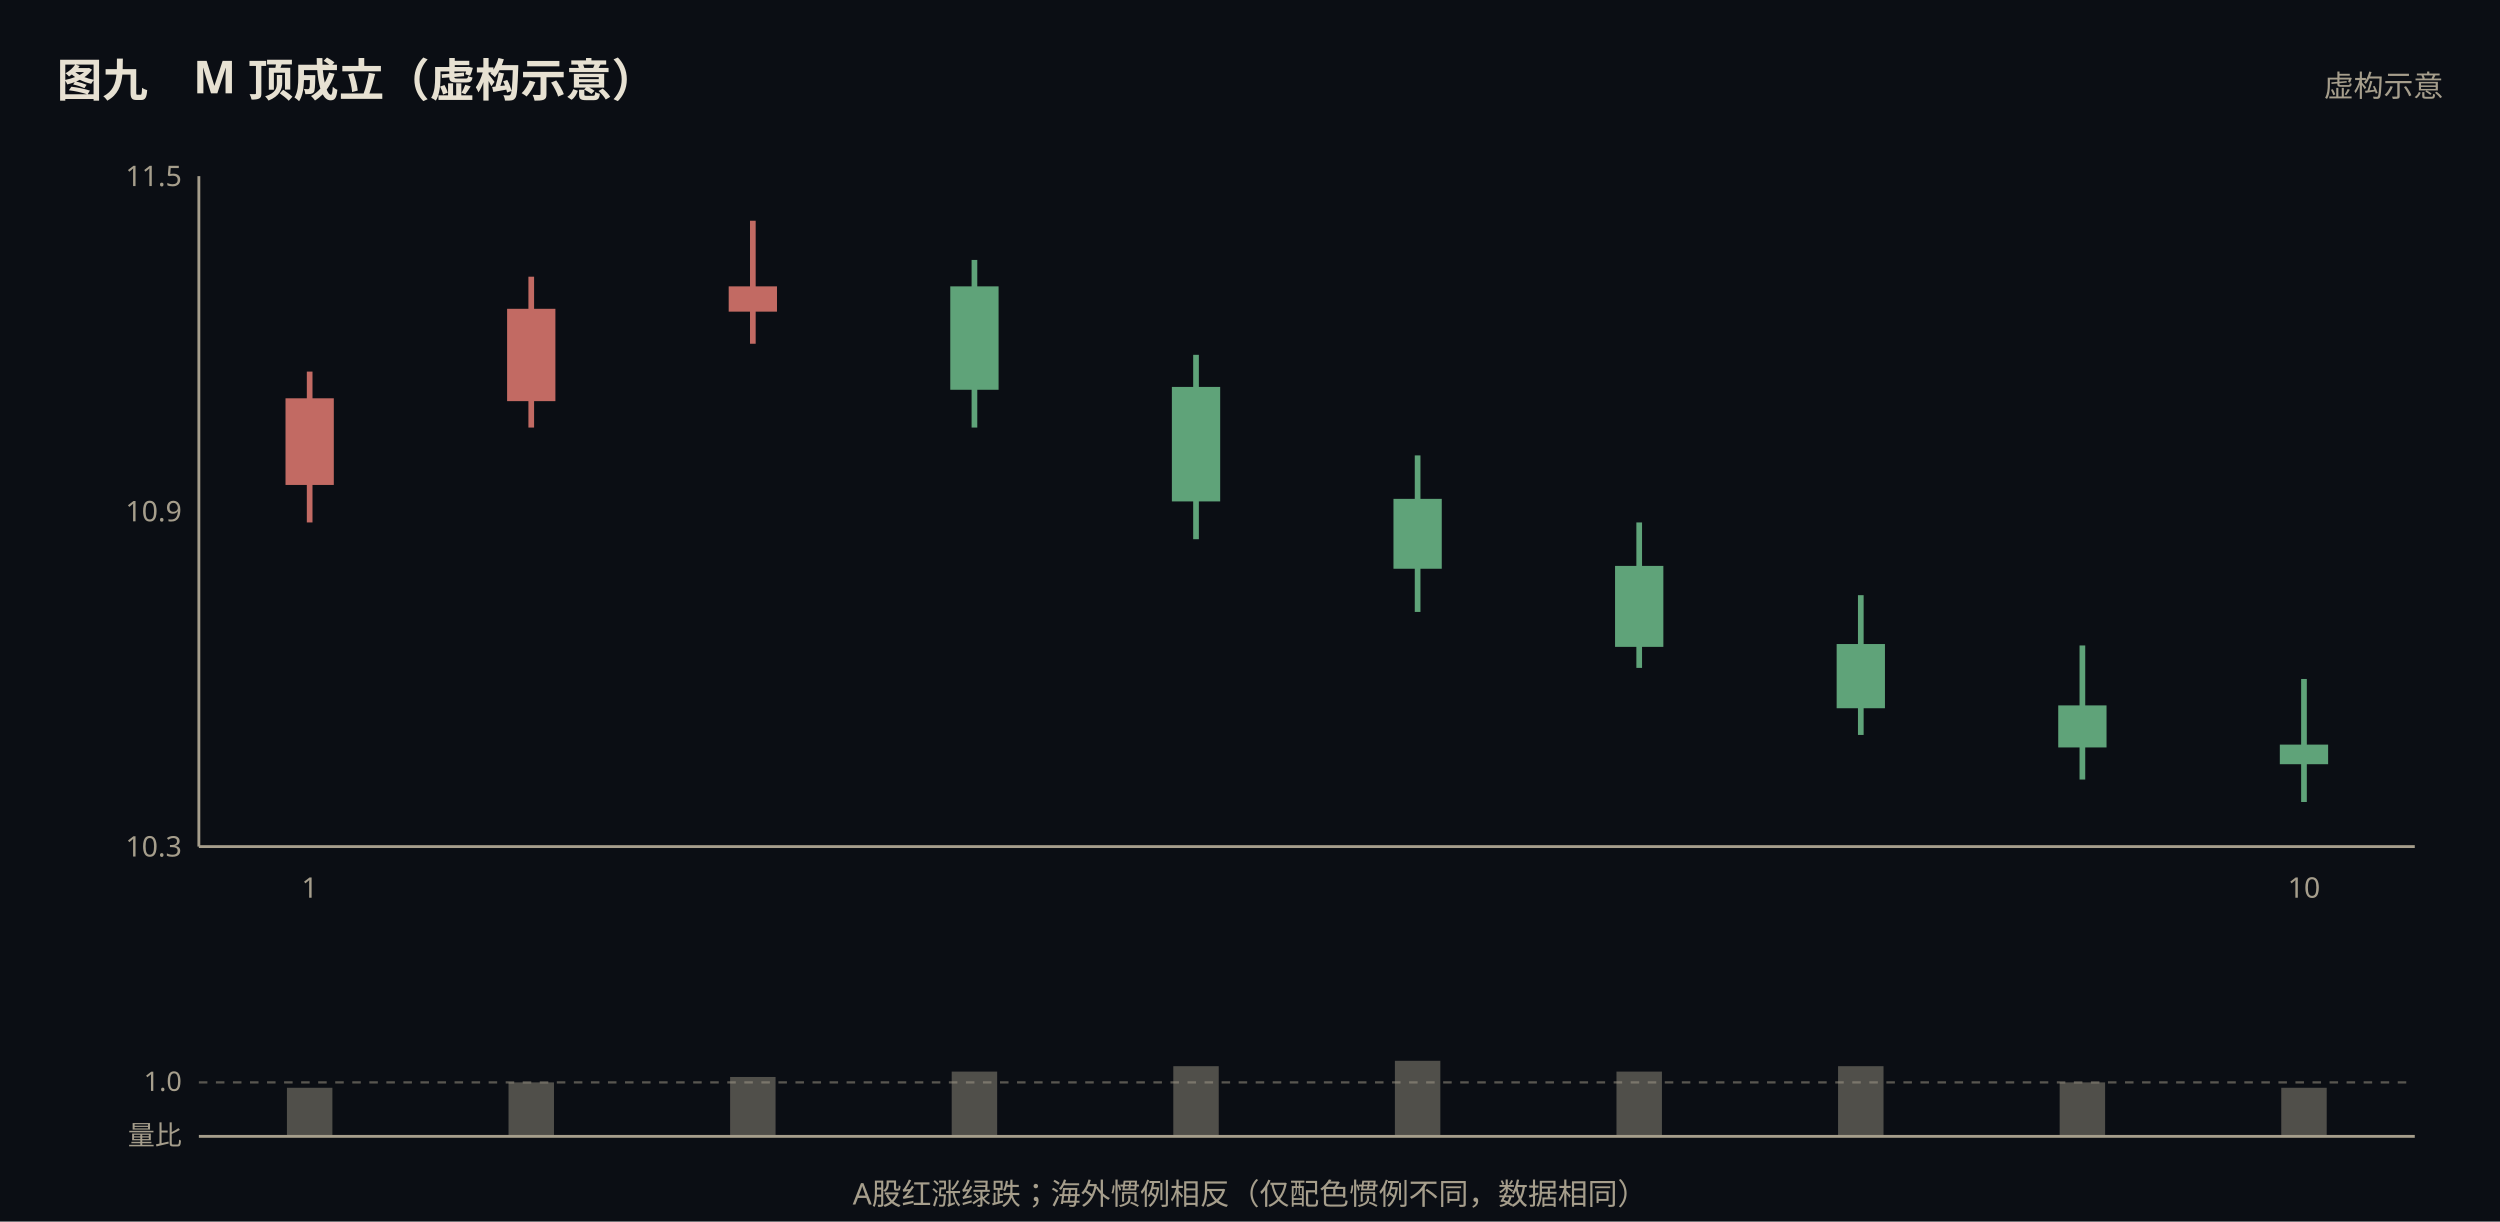
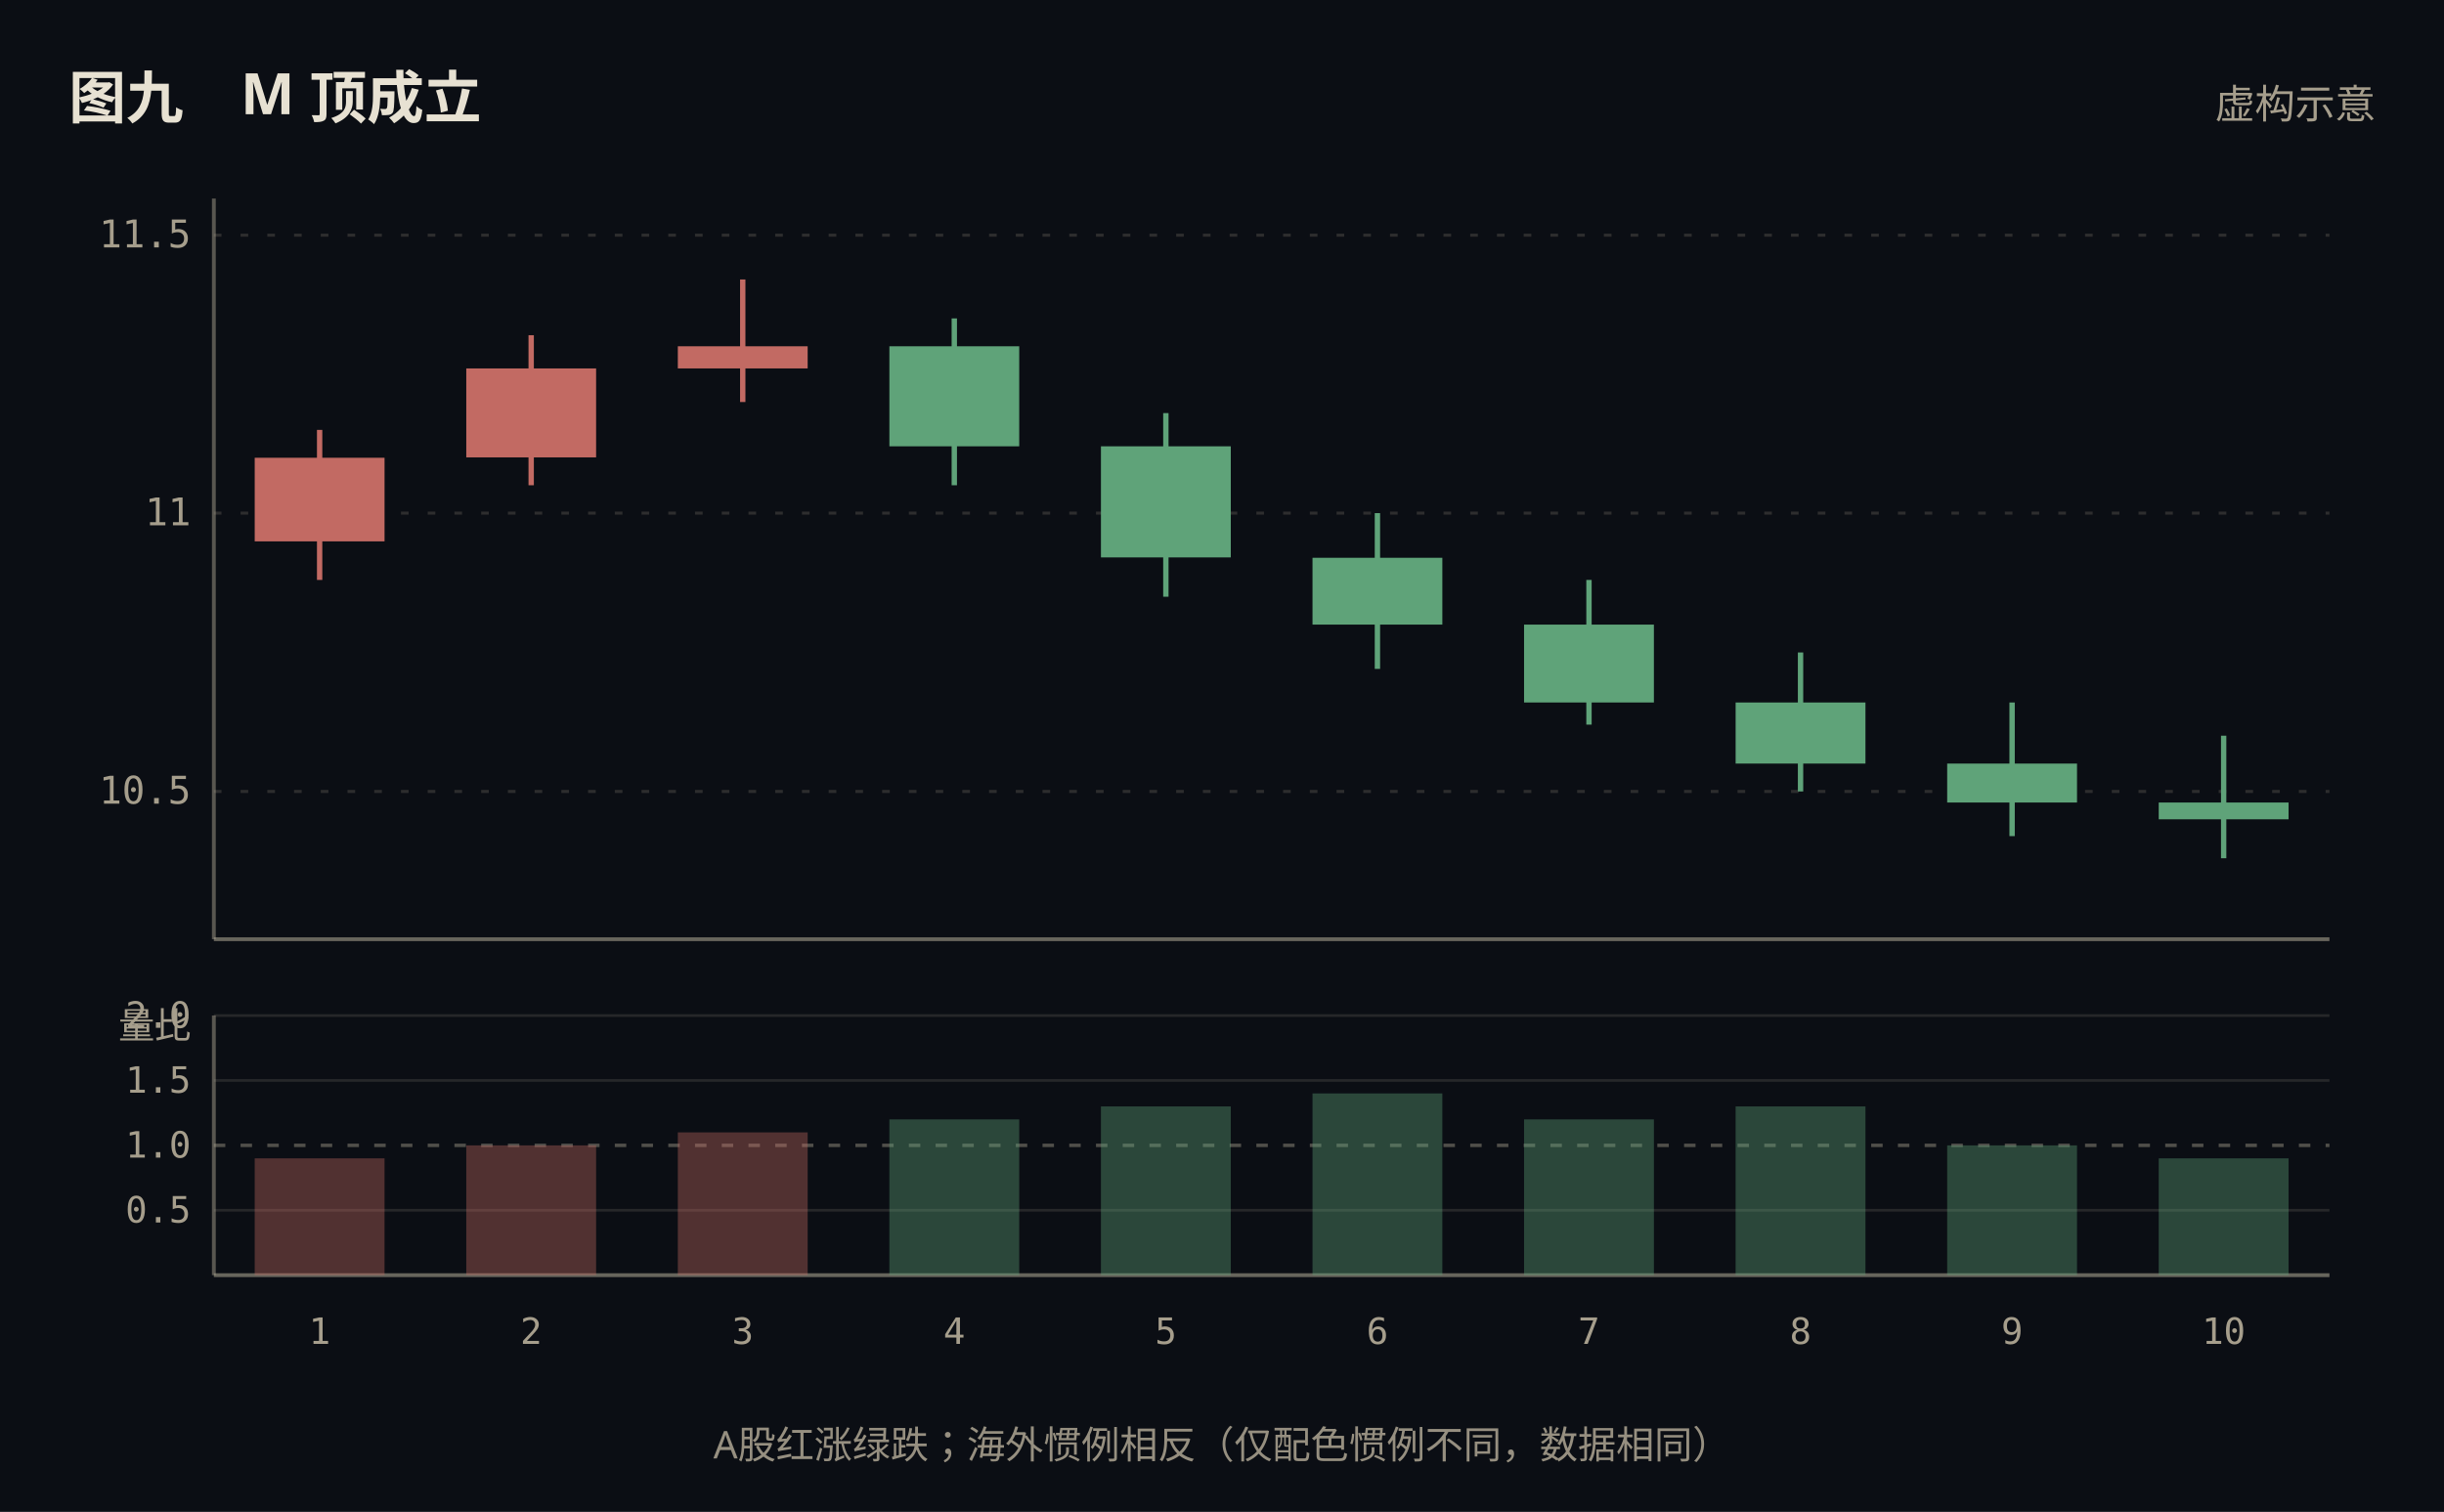
- <svg xmlns="http://www.w3.org/2000/svg" viewBox="0 0 880 430" font-family="'Noto Sans SC','Microsoft YaHei',sans-serif">
-   <rect width="880" height="430" fill="var(--fig-canvas, #0B0E14)" />
-   <text x="20" y="34" font-size="16" font-weight="600" fill="var(--fig-ink, #E7E1D2)">图九　M 顶成立（虚构示意）</text>
-   <text x="860" y="34" text-anchor="end" font-size="10.5" fill="var(--fig-ink-sub, #A69E8C)">虚构示意</text>
-   <line x1="70" y1="62" x2="70" y2="298" stroke="var(--fig-ink-sub, #A69E8C)" stroke-width="1" />
-   <line x1="70" y1="298" x2="850" y2="298" stroke="var(--fig-ink-sub, #A69E8C)" stroke-width="1" />
-   <text x="64" y="301.5" text-anchor="end" font-size="10" fill="var(--fig-ink-sub, #A69E8C)">10.3</text>
-   <text x="64" y="183.5" text-anchor="end" font-size="10" fill="var(--fig-ink-sub, #A69E8C)">10.9</text>
-   <text x="64" y="65.5" text-anchor="end" font-size="10" fill="var(--fig-ink-sub, #A69E8C)">11.5</text>
-   <text x="109" y="316" text-anchor="middle" font-size="10" fill="var(--fig-ink-sub, #A69E8C)">1</text>
-   <text x="811" y="316" text-anchor="middle" font-size="10" fill="var(--fig-ink-sub, #A69E8C)">10</text>
-   <line x1="70" y1="400" x2="850" y2="400" stroke="var(--fig-ink-sub, #A69E8C)" stroke-width="1" />
-   <line x1="70" y1="381" x2="850" y2="381" stroke="var(--fig-ink-sub, #A69E8C)" stroke-width="0.8" stroke-dasharray="3 3" stroke-opacity="0.5" />
-   <text x="64" y="384" text-anchor="end" font-size="9.5" fill="var(--fig-ink-sub, #A69E8C)">1.0</text>
-   <text x="64" y="403" text-anchor="end" font-size="9.5" fill="var(--fig-ink-sub, #A69E8C)">量比</text>
+ <svg xmlns="http://www.w3.org/2000/svg" viewBox="0 0 640 396" font-family="'Noto Sans SC','Microsoft YaHei',sans-serif">
+   <rect width="640" height="396" fill="var(--fig-canvas, #0B0E14)" />
+   <text x="18" y="31" font-size="15" font-weight="600" fill="var(--fig-ink, #E7E1D2)">图九　M 顶成立</text>
+   <text x="622" y="31" text-anchor="end" font-size="10.5" fill="var(--fig-ink-sub, #A69E8C)">虚构示意</text>
+   <line x1="56" y1="207.3" x2="610" y2="207.3" stroke="var(--fig-ink-sub, #A69E8C)" stroke-width="0.8" stroke-dasharray="2 5" stroke-opacity="0.22" />
+   <text x="50" y="210.5" text-anchor="end" font-size="10" font-family="'JetBrains Mono','Cascadia Mono',Consolas,monospace" fill="var(--fig-ink-sub, #A69E8C)">10.5</text>
+   <line x1="56" y1="134.4" x2="610" y2="134.4" stroke="var(--fig-ink-sub, #A69E8C)" stroke-width="0.8" stroke-dasharray="2 5" stroke-opacity="0.22" />
+   <text x="50" y="137.6" text-anchor="end" font-size="10" font-family="'JetBrains Mono','Cascadia Mono',Consolas,monospace" fill="var(--fig-ink-sub, #A69E8C)">11</text>
+   <line x1="56" y1="61.6" x2="610" y2="61.6" stroke="var(--fig-ink-sub, #A69E8C)" stroke-width="0.8" stroke-dasharray="2 5" stroke-opacity="0.22" />
+   <text x="50" y="64.8" text-anchor="end" font-size="10" font-family="'JetBrains Mono','Cascadia Mono',Consolas,monospace" fill="var(--fig-ink-sub, #A69E8C)">11.5</text>
+   <line x1="56" y1="52" x2="56" y2="246" stroke="var(--fig-ink-sub, #A69E8C)" stroke-width="1" stroke-opacity="0.5" />
+   <line x1="56" y1="246" x2="610" y2="246" stroke="var(--fig-ink-sub, #A69E8C)" stroke-width="1" stroke-opacity="0.6" />
+   <line x1="56" y1="266" x2="56" y2="334" stroke="var(--fig-ink-sub, #A69E8C)" stroke-width="1" stroke-opacity="0.5" />
+   <line x1="56" y1="334" x2="610" y2="334" stroke="var(--fig-ink-sub, #A69E8C)" stroke-width="1" stroke-opacity="0.6" />
+   <line x1="56" y1="317.0" x2="610" y2="317.0" stroke="var(--fig-ink-sub, #A69E8C)" stroke-width="0.7" stroke-opacity="0.18" />
+   <text x="50" y="320.2" text-anchor="end" font-size="9.5" font-family="'JetBrains Mono','Cascadia Mono',Consolas,monospace" fill="var(--fig-ink-sub, #A69E8C)">0.5</text>
+   <line x1="56" y1="300.0" x2="610" y2="300.0" stroke="var(--fig-ink-sub, #A69E8C)" stroke-width="0.9" stroke-dasharray="3 4" stroke-opacity="0.45" />
+   <text x="50" y="303.2" text-anchor="end" font-size="9.5" font-family="'JetBrains Mono','Cascadia Mono',Consolas,monospace" fill="var(--fig-ink-sub, #A69E8C)">1.0</text>
+   <line x1="56" y1="283.0" x2="610" y2="283.0" stroke="var(--fig-ink-sub, #A69E8C)" stroke-width="0.7" stroke-opacity="0.18" />
+   <text x="50" y="286.2" text-anchor="end" font-size="9.5" font-family="'JetBrains Mono','Cascadia Mono',Consolas,monospace" fill="var(--fig-ink-sub, #A69E8C)">1.5</text>
+   <line x1="56" y1="266.0" x2="610" y2="266.0" stroke="var(--fig-ink-sub, #A69E8C)" stroke-width="0.7" stroke-opacity="0.18" />
+   <text x="50" y="269.2" text-anchor="end" font-size="9.5" font-family="'JetBrains Mono','Cascadia Mono',Consolas,monospace" fill="var(--fig-ink-sub, #A69E8C)">2.0</text>
+   <text x="50" y="272" text-anchor="end" font-size="9.5" fill="var(--fig-ink-sub, #A69E8C)">量比</text>
  <g data-tip="日1：开10.95 高11.15 低10.88 收11.10 量比0.9">
-     <line x1="109" y1="130.8" x2="109" y2="183.9" stroke="var(--fig-up, #C26A63)" stroke-width="2" />
-     <rect x="101" y="140.7" width="16" height="29.5" fill="var(--fig-up, #C26A63)" stroke="var(--fig-up, #C26A63)" stroke-width="1" />
-     <rect x="101" y="382.9" width="16" height="17.1" fill="var(--fig-ink-sub, #A69E8C)" fill-opacity="0.45" />
-     <rect x="99" y="130.8" width="20" height="53.1" fill="transparent" />
+     <line x1="83.7" y1="112.6" x2="83.7" y2="151.9" stroke="var(--fig-up, #C26A63)" stroke-width="1.4" />
+     <rect x="66.7" y="119.9" width="34" height="21.9" fill="var(--fig-up, #C26A63)" />
+     <rect x="66.7" y="303.4" width="34" height="30.6" fill="var(--fig-up, #C26A63)" fill-opacity="0.38" />
+     <rect x="56.0" y="109.6" width="55.4" height="45.3" fill="transparent" />
  </g>
+   <text x="83.7" y="352" text-anchor="middle" font-size="9.5" font-family="'JetBrains Mono','Cascadia Mono',Consolas,monospace" fill="var(--fig-ink-sub, #A69E8C)">1</text>
  <g data-tip="日2：开11.10 高11.32 低11.05 收11.26 量比1.0">
-     <line x1="187" y1="97.4" x2="187" y2="150.5" stroke="var(--fig-up, #C26A63)" stroke-width="2" />
-     <rect x="179" y="109.2" width="16" height="31.5" fill="var(--fig-up, #C26A63)" stroke="var(--fig-up, #C26A63)" stroke-width="1" />
-     <rect x="179" y="381" width="16" height="19" fill="var(--fig-ink-sub, #A69E8C)" fill-opacity="0.45" />
-     <rect x="177" y="97.4" width="20" height="53.1" fill="transparent" />
+     <line x1="139.1" y1="87.8" x2="139.1" y2="127.1" stroke="var(--fig-up, #C26A63)" stroke-width="1.4" />
+     <rect x="122.1" y="96.5" width="34" height="23.3" fill="var(--fig-up, #C26A63)" />
+     <rect x="122.1" y="300.0" width="34" height="34.0" fill="var(--fig-up, #C26A63)" fill-opacity="0.38" />
+     <rect x="111.4" y="84.8" width="55.4" height="45.3" fill="transparent" />
  </g>
+   <text x="139.1" y="352" text-anchor="middle" font-size="9.5" font-family="'JetBrains Mono','Cascadia Mono',Consolas,monospace" fill="var(--fig-ink-sub, #A69E8C)">2</text>
  <g data-tip="日3：开11.26 高11.42 低11.20 收11.30 量比1.1">
-     <line x1="265" y1="77.7" x2="265" y2="121" stroke="var(--fig-up, #C26A63)" stroke-width="2" />
-     <rect x="257" y="101.3" width="16" height="7.9" fill="var(--fig-up, #C26A63)" stroke="var(--fig-up, #C26A63)" stroke-width="1" />
-     <rect x="257" y="379.1" width="16" height="20.9" fill="var(--fig-ink-sub, #A69E8C)" fill-opacity="0.45" />
-     <rect x="255" y="77.7" width="20" height="43.3" fill="transparent" />
+     <line x1="194.5" y1="73.2" x2="194.5" y2="105.3" stroke="var(--fig-up, #C26A63)" stroke-width="1.4" />
+     <rect x="177.5" y="90.7" width="34" height="5.8" fill="var(--fig-up, #C26A63)" />
+     <rect x="177.5" y="296.6" width="34" height="37.4" fill="var(--fig-up, #C26A63)" fill-opacity="0.38" />
+     <rect x="166.8" y="70.2" width="55.4" height="38.1" fill="transparent" />
  </g>
+   <text x="194.5" y="352" text-anchor="middle" font-size="9.5" font-family="'JetBrains Mono','Cascadia Mono',Consolas,monospace" fill="var(--fig-ink-sub, #A69E8C)">3</text>
  <g data-tip="日4：开11.30 高11.35 低11.05 收11.12 量比1.2">
-     <line x1="343" y1="91.5" x2="343" y2="150.5" stroke="var(--fig-down, #5FA379)" stroke-width="2" />
-     <rect x="335" y="101.3" width="16" height="35.4" fill="var(--fig-down, #5FA379)" stroke="var(--fig-down, #5FA379)" stroke-width="1" />
-     <rect x="335" y="377.2" width="16" height="22.8" fill="var(--fig-ink-sub, #A69E8C)" fill-opacity="0.45" />
-     <rect x="333" y="91.5" width="20" height="59" fill="transparent" />
+     <line x1="249.9" y1="83.4" x2="249.9" y2="127.1" stroke="var(--fig-down, #5FA379)" stroke-width="1.4" />
+     <rect x="232.9" y="90.7" width="34" height="26.2" fill="var(--fig-down, #5FA379)" />
+     <rect x="232.9" y="293.2" width="34" height="40.8" fill="var(--fig-down, #5FA379)" fill-opacity="0.38" />
+     <rect x="222.2" y="80.4" width="55.4" height="49.7" fill="transparent" />
  </g>
+   <text x="249.9" y="352" text-anchor="middle" font-size="9.5" font-family="'JetBrains Mono','Cascadia Mono',Consolas,monospace" fill="var(--fig-ink-sub, #A69E8C)">4</text>
  <g data-tip="日5：开11.12 高11.18 低10.85 收10.92 量比1.3">
-     <line x1="421" y1="124.9" x2="421" y2="189.8" stroke="var(--fig-down, #5FA379)" stroke-width="2" />
-     <rect x="413" y="136.7" width="16" height="39.3" fill="var(--fig-down, #5FA379)" stroke="var(--fig-down, #5FA379)" stroke-width="1" />
-     <rect x="413" y="375.3" width="16" height="24.7" fill="var(--fig-ink-sub, #A69E8C)" fill-opacity="0.45" />
-     <rect x="411" y="124.9" width="20" height="64.9" fill="transparent" />
+     <line x1="305.3" y1="108.2" x2="305.3" y2="156.3" stroke="var(--fig-down, #5FA379)" stroke-width="1.4" />
+     <rect x="288.3" y="116.9" width="34" height="29.1" fill="var(--fig-down, #5FA379)" />
+     <rect x="288.3" y="289.8" width="34" height="44.2" fill="var(--fig-down, #5FA379)" fill-opacity="0.38" />
+     <rect x="277.6" y="105.2" width="55.4" height="54.1" fill="transparent" />
  </g>
+   <text x="305.3" y="352" text-anchor="middle" font-size="9.5" font-family="'JetBrains Mono','Cascadia Mono',Consolas,monospace" fill="var(--fig-ink-sub, #A69E8C)">5</text>
  <g data-tip="日6：开10.92 高11.00 低10.72 收10.80 量比1.4">
-     <line x1="499" y1="160.3" x2="499" y2="215.4" stroke="var(--fig-down, #5FA379)" stroke-width="2" />
-     <rect x="491" y="176.1" width="16" height="23.6" fill="var(--fig-down, #5FA379)" stroke="var(--fig-down, #5FA379)" stroke-width="1" />
-     <rect x="491" y="373.4" width="16" height="26.6" fill="var(--fig-ink-sub, #A69E8C)" fill-opacity="0.45" />
-     <rect x="489" y="160.3" width="20" height="55.1" fill="transparent" />
+     <line x1="360.7" y1="134.4" x2="360.7" y2="175.2" stroke="var(--fig-down, #5FA379)" stroke-width="1.4" />
+     <rect x="343.7" y="146.1" width="34" height="17.5" fill="var(--fig-down, #5FA379)" />
+     <rect x="343.7" y="286.4" width="34" height="47.6" fill="var(--fig-down, #5FA379)" fill-opacity="0.38" />
+     <rect x="333.0" y="131.4" width="55.4" height="46.8" fill="transparent" />
  </g>
+   <text x="360.7" y="352" text-anchor="middle" font-size="9.5" font-family="'JetBrains Mono','Cascadia Mono',Consolas,monospace" fill="var(--fig-ink-sub, #A69E8C)">6</text>
  <g data-tip="日7：开10.80 高10.88 低10.62 收10.66 量比1.2">
-     <line x1="577" y1="183.9" x2="577" y2="235.1" stroke="var(--fig-down, #5FA379)" stroke-width="2" />
-     <rect x="569" y="199.7" width="16" height="27.5" fill="var(--fig-down, #5FA379)" stroke="var(--fig-down, #5FA379)" stroke-width="1" />
-     <rect x="569" y="377.2" width="16" height="22.8" fill="var(--fig-ink-sub, #A69E8C)" fill-opacity="0.45" />
-     <rect x="567" y="183.9" width="20" height="51.1" fill="transparent" />
+     <line x1="416.1" y1="151.9" x2="416.1" y2="189.8" stroke="var(--fig-down, #5FA379)" stroke-width="1.4" />
+     <rect x="399.1" y="163.6" width="34" height="20.4" fill="var(--fig-down, #5FA379)" />
+     <rect x="399.1" y="293.2" width="34" height="40.8" fill="var(--fig-down, #5FA379)" fill-opacity="0.38" />
+     <rect x="388.4" y="148.9" width="55.4" height="43.9" fill="transparent" />
  </g>
+   <text x="416.1" y="352" text-anchor="middle" font-size="9.5" font-family="'JetBrains Mono','Cascadia Mono',Consolas,monospace" fill="var(--fig-ink-sub, #A69E8C)">7</text>
  <g data-tip="日8：开10.66 高10.75 低10.50 收10.55 量比1.3">
-     <line x1="655" y1="209.5" x2="655" y2="258.7" stroke="var(--fig-down, #5FA379)" stroke-width="2" />
-     <rect x="647" y="227.2" width="16" height="21.6" fill="var(--fig-down, #5FA379)" stroke="var(--fig-down, #5FA379)" stroke-width="1" />
-     <rect x="647" y="375.3" width="16" height="24.7" fill="var(--fig-ink-sub, #A69E8C)" fill-opacity="0.45" />
-     <rect x="645" y="209.5" width="20" height="49.2" fill="transparent" />
+     <line x1="471.5" y1="170.9" x2="471.5" y2="207.3" stroke="var(--fig-down, #5FA379)" stroke-width="1.4" />
+     <rect x="454.5" y="184.0" width="34" height="16.0" fill="var(--fig-down, #5FA379)" />
+     <rect x="454.5" y="289.8" width="34" height="44.2" fill="var(--fig-down, #5FA379)" fill-opacity="0.38" />
+     <rect x="443.8" y="167.9" width="55.4" height="42.4" fill="transparent" />
  </g>
+   <text x="471.5" y="352" text-anchor="middle" font-size="9.5" font-family="'JetBrains Mono','Cascadia Mono',Consolas,monospace" fill="var(--fig-ink-sub, #A69E8C)">8</text>
  <g data-tip="日9：开10.55 高10.66 低10.42 收10.48 量比1.0">
-     <line x1="733" y1="227.2" x2="733" y2="274.4" stroke="var(--fig-down, #5FA379)" stroke-width="2" />
-     <rect x="725" y="248.8" width="16" height="13.8" fill="var(--fig-down, #5FA379)" stroke="var(--fig-down, #5FA379)" stroke-width="1" />
-     <rect x="725" y="381" width="16" height="19" fill="var(--fig-ink-sub, #A69E8C)" fill-opacity="0.45" />
-     <rect x="723" y="227.2" width="20" height="47.2" fill="transparent" />
+     <line x1="526.9" y1="184.0" x2="526.9" y2="219.0" stroke="var(--fig-down, #5FA379)" stroke-width="1.4" />
+     <rect x="509.9" y="200.0" width="34" height="10.2" fill="var(--fig-down, #5FA379)" />
+     <rect x="509.9" y="300.0" width="34" height="34.0" fill="var(--fig-down, #5FA379)" fill-opacity="0.38" />
+     <rect x="499.2" y="181.0" width="55.4" height="41.0" fill="transparent" />
  </g>
+   <text x="526.9" y="352" text-anchor="middle" font-size="9.5" font-family="'JetBrains Mono','Cascadia Mono',Consolas,monospace" fill="var(--fig-ink-sub, #A69E8C)">9</text>
  <g data-tip="日10：开10.48 高10.60 低10.38 收10.45 量比0.9">
-     <line x1="811" y1="239" x2="811" y2="282.3" stroke="var(--fig-down, #5FA379)" stroke-width="2" />
-     <rect x="803" y="262.6" width="16" height="5.9" fill="var(--fig-down, #5FA379)" stroke="var(--fig-down, #5FA379)" stroke-width="1" />
-     <rect x="803" y="382.9" width="16" height="17.1" fill="var(--fig-ink-sub, #A69E8C)" fill-opacity="0.45" />
-     <rect x="801" y="239" width="20" height="43.3" fill="transparent" />
+     <line x1="582.3" y1="192.7" x2="582.3" y2="224.8" stroke="var(--fig-down, #5FA379)" stroke-width="1.4" />
+     <rect x="565.3" y="210.2" width="34" height="4.4" fill="var(--fig-down, #5FA379)" />
+     <rect x="565.3" y="303.4" width="34" height="30.6" fill="var(--fig-down, #5FA379)" fill-opacity="0.38" />
+     <rect x="554.6" y="189.7" width="55.4" height="38.1" fill="transparent" />
  </g>
-   <text x="440" y="424" text-anchor="middle" font-size="10.5" fill="var(--fig-ink-sub, #A69E8C)">A股红涨绿跌；海外惯例相反（仅配色惯例不同，数据相同）</text>
+   <text x="582.3" y="352" text-anchor="middle" font-size="9.5" font-family="'JetBrains Mono','Cascadia Mono',Consolas,monospace" fill="var(--fig-ink-sub, #A69E8C)">10</text>
+   <text x="320" y="382" text-anchor="middle" font-size="10" fill="var(--fig-ink-sub, #A69E8C)" fill-opacity="0.9">A股红涨绿跌；海外惯例相反（仅配色惯例不同，数据相同）</text>
</svg>
